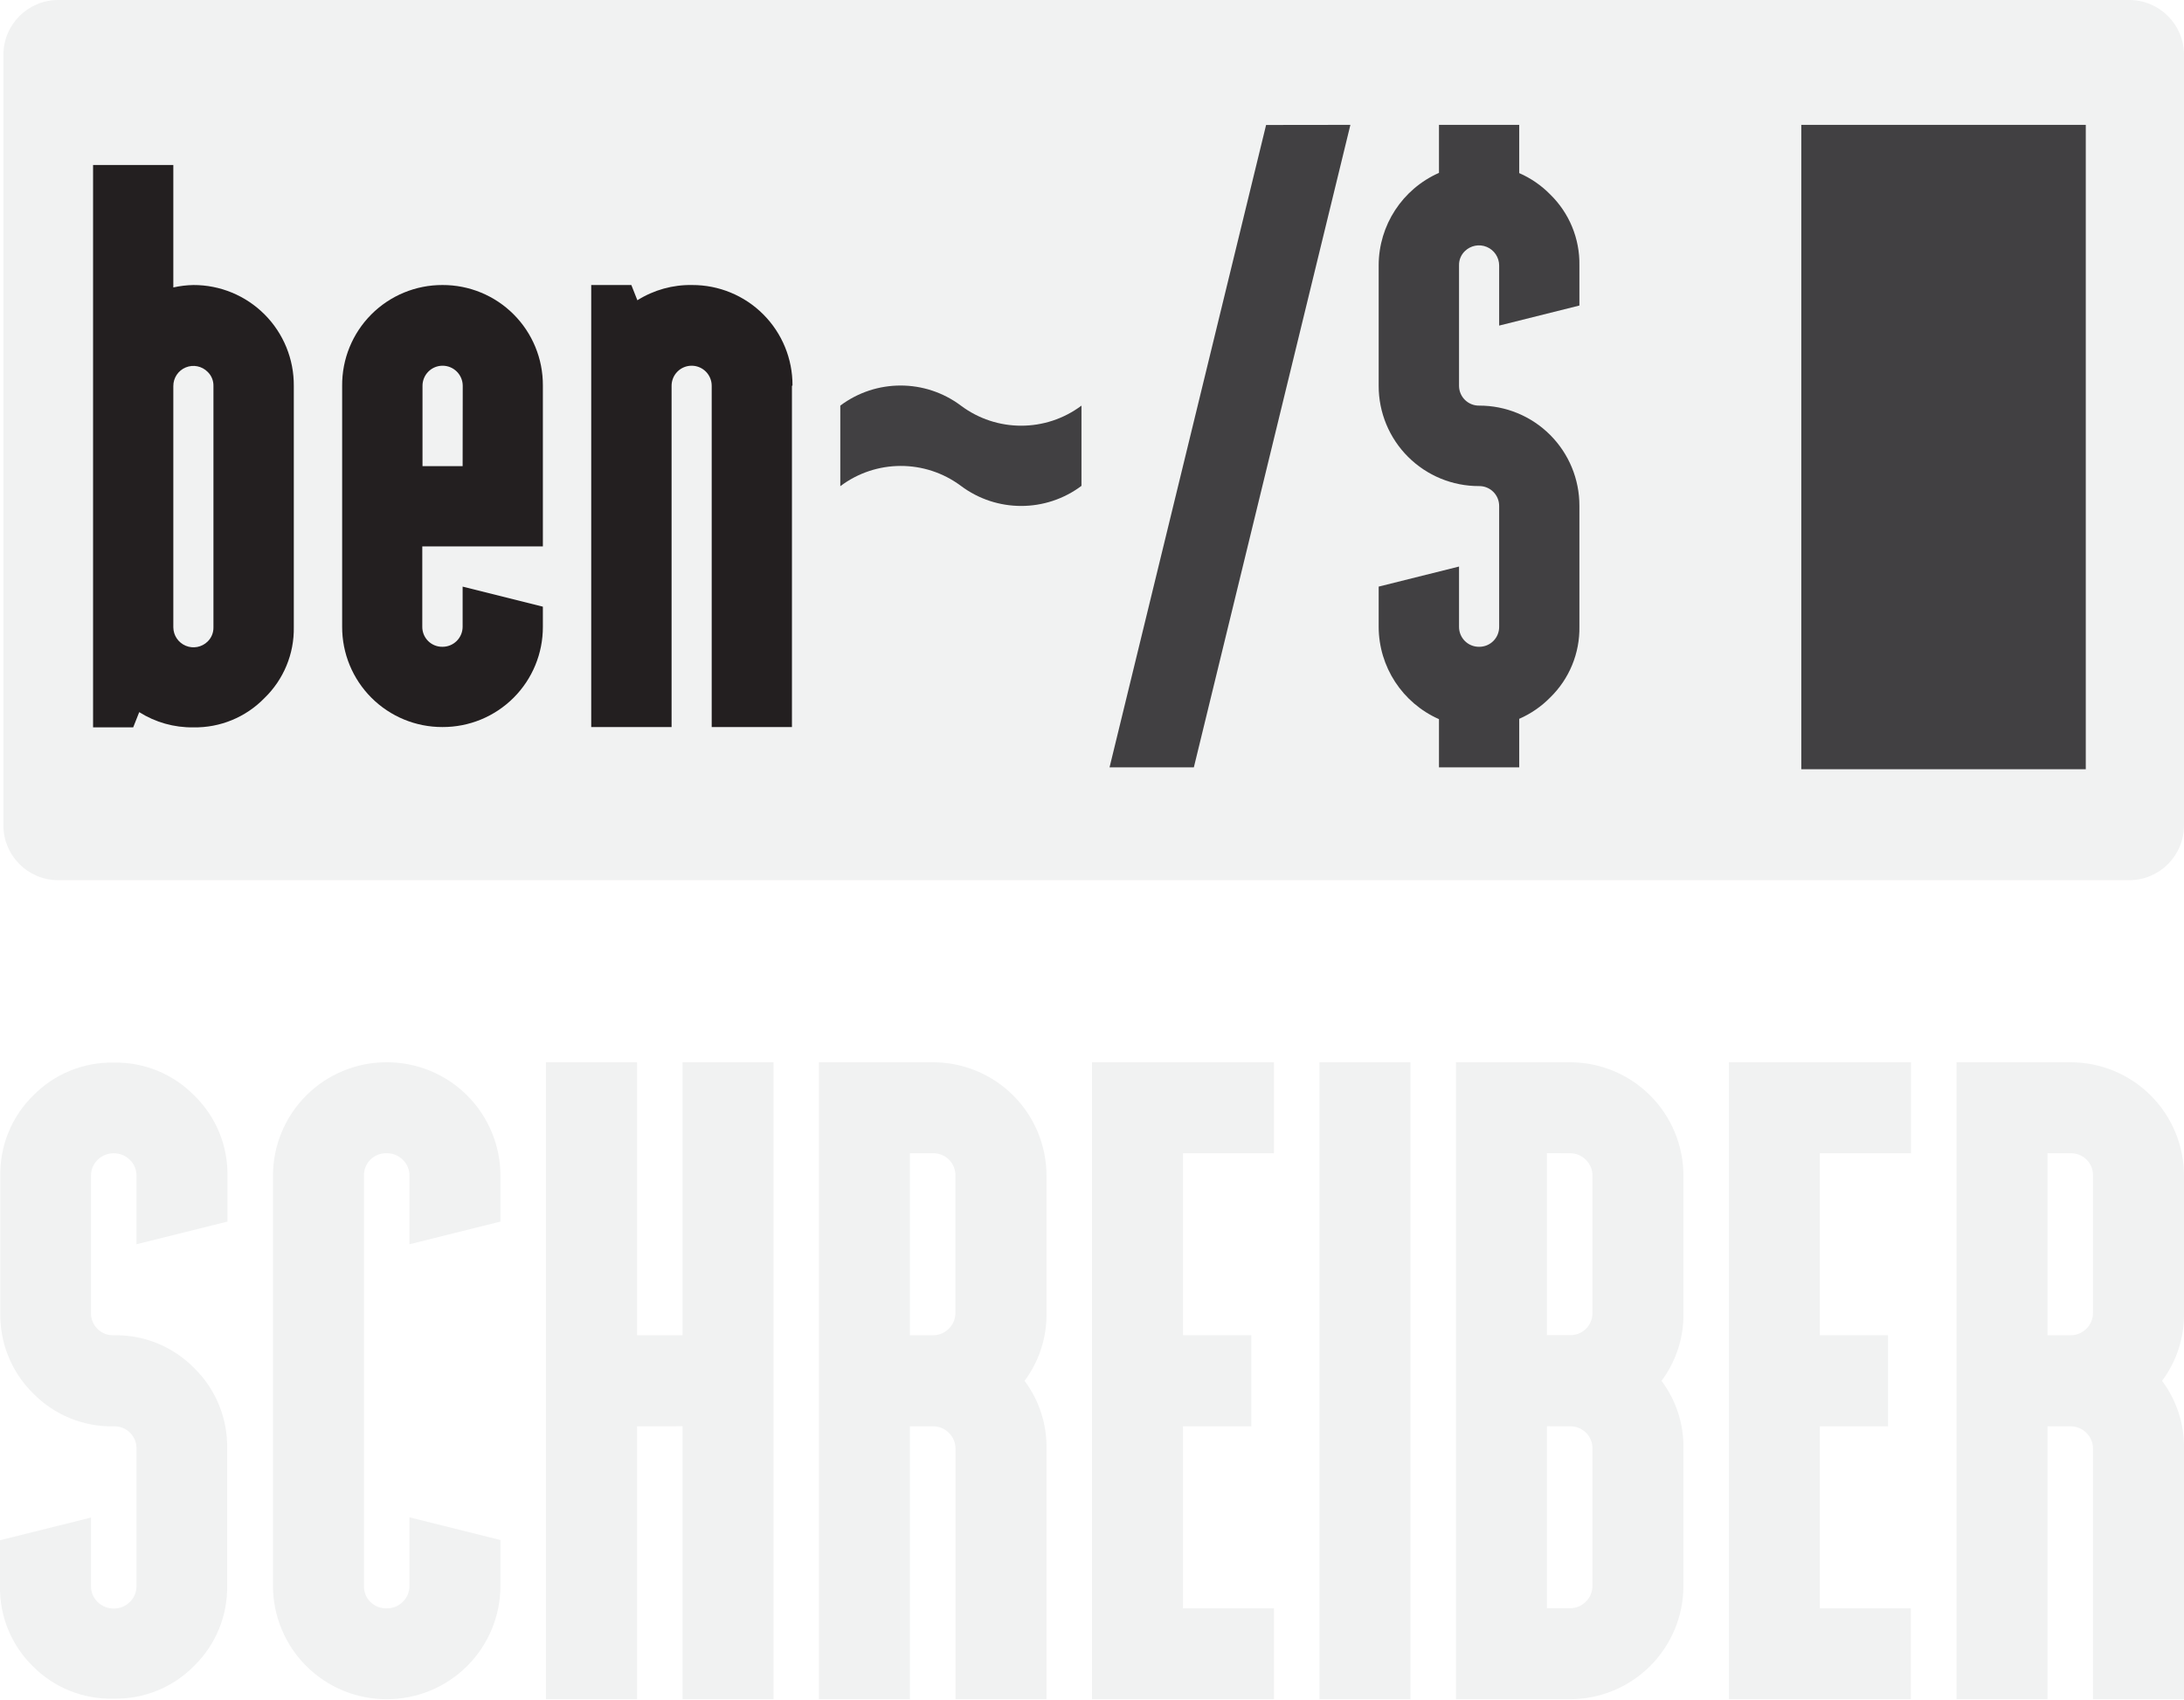
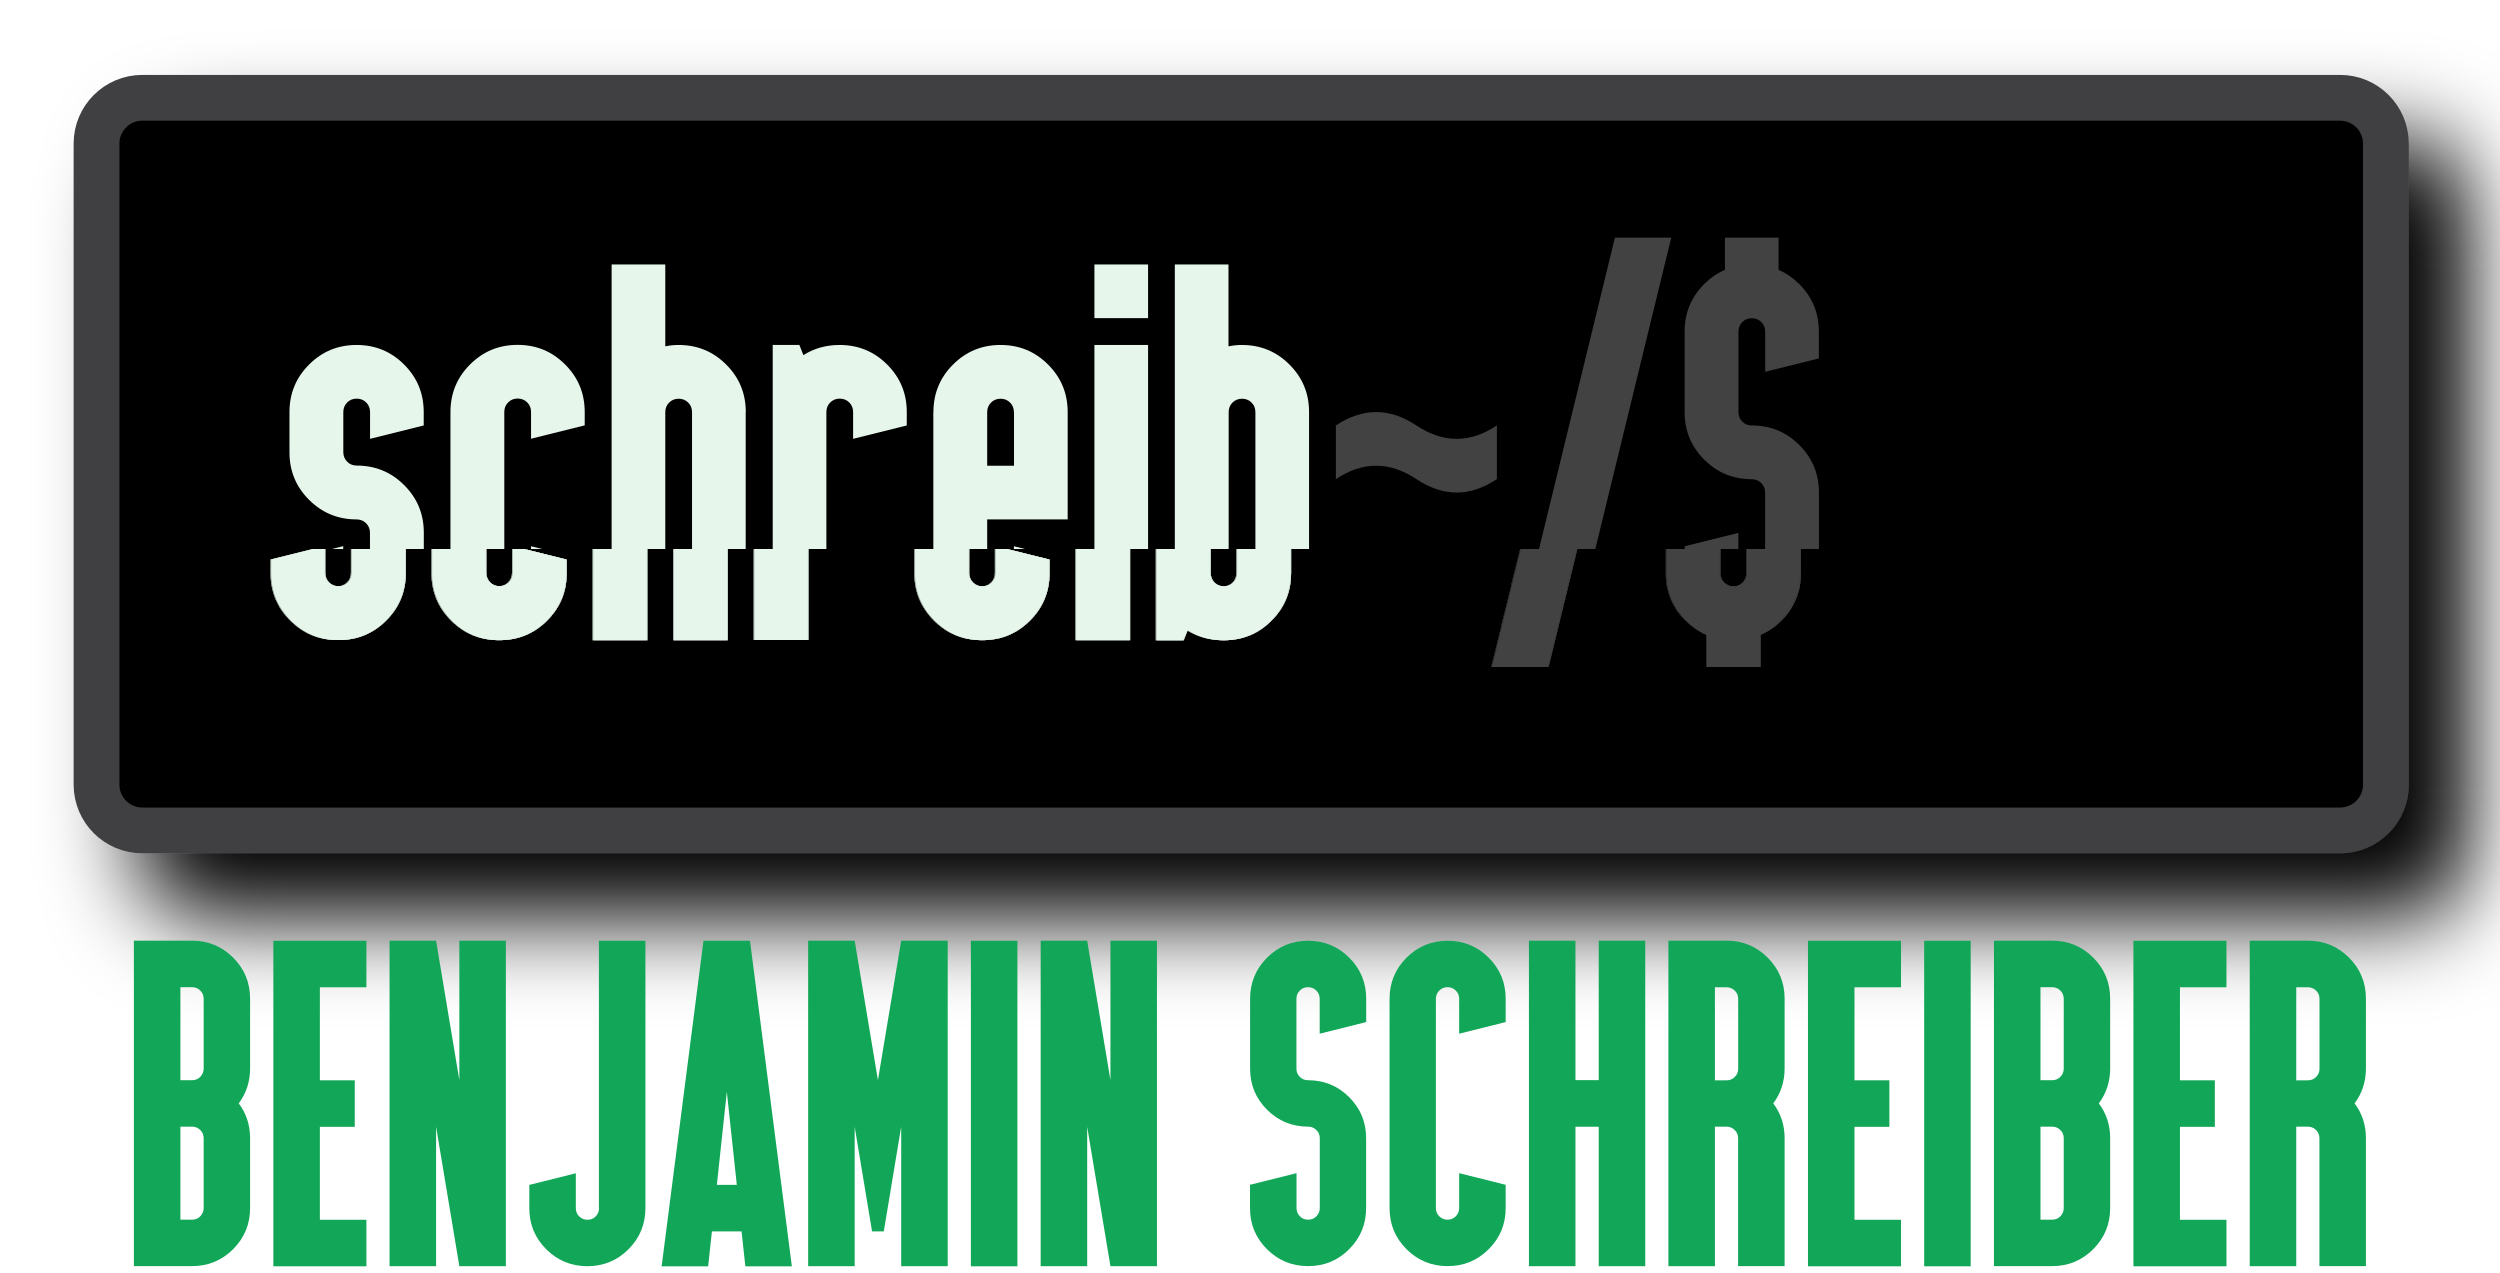
- <svg xmlns="http://www.w3.org/2000/svg" viewBox="0 0 199.22 155.01">
+ <svg xmlns="http://www.w3.org/2000/svg" id="logo" viewBox="0 0 273 139">
  <defs>
    <style>
-       .a {
-         fill: #f1f2f2;
+       .cls-1 {
+         fill: #e6f6eb;
      }

-       .b {
-         fill: #231f20;
+       #text {filter: url(#filter);}
+ 
+       .cls-2 {
+         fill: #000;
+         filter: url(#drop-shadow-1);
+         stroke: #414042;
+         stroke-miterlimit: 10;
+         stroke-width: 5px;
      }

-       .c {
-         fill: #414042;
+       .cls-3 {
+         fill: #12a758;
+       }
+ 
+       .cls-4 {
+           fill:#424242;
      }
    </style>
+     <filter id="drop-shadow-1" filterUnits="userSpaceOnUse">
+       <feOffset dx="7" dy="7" />
+       <feGaussianBlur result="blur" stdDeviation="5" />
+       <feFlood flood-color="#000" flood-opacity="1" />
+       <feComposite in2="blur" operator="in" />
+       <feComposite in="SourceGraphic" />
+     </filter>
+     <filter id="filter">
+       <feFlood flood-color="black" result="black" />
+       <feOffset in="SourceGraphic" dx="-3" dy="0" result="off2a" />
+       <feOffset in="SourceGraphic" dx="-2" dy="0" result="off2b" />
+       <feMerge x="0" width="100%" y="60px" height="65px" result="merge2">
+         <feMergeNode in="black" />
+         <feMergeNode in="comp2" />
+         <feMergeNode in="off2b" />
+         <animate attributeName="y" id="y" dur="5s" values="103px; 104px; 69px; 53px; 42px; 104px; 78px; 89px; 96px; 100px; 67px; 50px; 96px; 66px; 88px; 42px; 13px; 100px; 100px; 104px;" keyTimes="0; 0.055; 0.100; 0.125; 0.159; 0.182; 0.202; 0.236; 0.268; 0.326; 0.357; 0.400; 0.408; 0.461; 0.493; 0.513; 0.548; 0.577; 0.613; 1" repeatCount="indefinite" />
+         <animate attributeName="height" id="h" dur="5s" values="0px; 0px; 0px; 16px; 16px; 12px; 12px; 0px; 0px; 5px; 10px; 22px; 33px; 11px; 0px; 0px; 10px" keyTimes="0; 0.055; 0.100; 0.125; 0.159; 0.182; 0.202; 0.236; 0.268; 0.326; 0.357; 0.400; 0.408; 0.461; 0.493; 0.513;  1" repeatCount="indefinite" />
+       </feMerge>
+       <feMerge>
+         <feMergeNode in="SourceGraphic" />
+         <feMergeNode in="merge2" />
+       </feMerge>
+     </filter>
  </defs>
-   <text />
-   <rect class="a" x="0.31" width="198.91" height="80.29" rx="5" />
-   <path class="a" d="M20.75,107.28v4.15l-8.3,2.07v-6.22a2,2,0,0,0-.6-1.48,2.11,2.11,0,0,0-2.95,0,2,2,0,0,0-.6,1.48v12.45a2,2,0,0,0,2.08,2.07,10,10,0,0,1,7.34,3,10,10,0,0,1,3,7.35v12.45a10,10,0,0,1-3,7.35,10,10,0,0,1-7.34,3A10,10,0,0,1,3,152a10,10,0,0,1-3-7.35v-4.15l8.3-2.07v6.22a2,2,0,0,0,.6,1.48,2.11,2.11,0,0,0,2.95,0,2,2,0,0,0,.6-1.48V132.18a2,2,0,0,0-2.07-2.07,10,10,0,0,1-7.35-3,10,10,0,0,1-3-7.35V107.28a10,10,0,0,1,3-7.35,10,10,0,0,1,7.35-3,10,10,0,0,1,7.34,3A10,10,0,0,1,20.75,107.28Z" />
-   <path class="a" d="M45.65,107.28v4.15l-8.3,2.07v-6.22a2,2,0,0,0-.6-1.48,2,2,0,0,0-1.47-.6,2,2,0,0,0-2.08,2.08v37.35a2,2,0,0,0,2.08,2.08,2,2,0,0,0,1.47-.6,2,2,0,0,0,.6-1.48v-6.22l8.3,2.07v4.15A10.35,10.35,0,0,1,35.28,155,10.35,10.35,0,0,1,24.9,144.63V107.28A10.35,10.35,0,0,1,35.28,96.9a10.35,10.35,0,0,1,10.37,10.38Z" />
-   <path class="a" d="M58.11,130.11V155H49.8V96.9h8.31v24.9h4.15V96.9h8.3V155h-8.3v-24.9Z" />
-   <path class="a" d="M83,130.11V155h-8.3V96.9H85.08a10.35,10.35,0,0,1,10.38,10.38v12.45a10.11,10.11,0,0,1-2,6.23,10.06,10.06,0,0,1,2,6.22V155h-8.3V132.18a2,2,0,0,0-.6-1.47,2,2,0,0,0-1.48-.6Zm0-24.91v16.6h2.07a2,2,0,0,0,1.48-.6,2,2,0,0,0,.6-1.47V107.28a2,2,0,0,0-2.08-2.08Z" />
-   <path class="a" d="M107.91,146.71h8.3V155H99.61V96.9h16.6v8.3h-8.3v16.6h6.23v8.31h-6.23Z" />
-   <path class="a" d="M128.66,96.9V155h-8.3V96.9Z" />
-   <path class="a" d="M132.81,155V96.9h10.38a10.35,10.35,0,0,1,10.37,10.38v12.45a10.05,10.05,0,0,1-2,6.23,10,10,0,0,1,2,6.22v12.45A10.35,10.35,0,0,1,143.19,155Zm8.3-49.81v16.6h2.08a2,2,0,0,0,2.07-2.07V107.28a2,2,0,0,0-.6-1.48,2,2,0,0,0-1.47-.6Zm0,24.91v16.6h2.08a2,2,0,0,0,1.47-.6,2,2,0,0,0,.6-1.48V132.18a2,2,0,0,0-2.07-2.07Z" />
-   <path class="a" d="M166,146.71h8.3V155H157.71V96.9h16.61v8.3H166v16.6h6.22v8.31H166Z" />
-   <path class="a" d="M186.77,130.11V155h-8.3V96.9h10.37a10.35,10.35,0,0,1,10.38,10.38v12.45a10.11,10.11,0,0,1-2,6.23,10.06,10.06,0,0,1,2,6.22V155h-8.3V132.18a2,2,0,0,0-.6-1.47,2,2,0,0,0-1.48-.6Zm0-24.91v16.6h2.07a2,2,0,0,0,1.48-.6,2,2,0,0,0,.6-1.47V107.28a2,2,0,0,0-2.08-2.08Z" />
-   <path class="b" d="M15.81,26.22A9.16,9.16,0,0,1,17.64,26,9.13,9.13,0,0,1,26.8,35.2v22a8.79,8.79,0,0,1-2.68,6.48,8.82,8.82,0,0,1-6.48,2.67,9,9,0,0,1-4.94-1.39l-.55,1.39H8.49V15.05h7.32Zm3.66,9a1.73,1.73,0,0,0-.53-1.3,1.83,1.83,0,0,0-3.13,1.3v22a1.84,1.84,0,0,0,3.13,1.3,1.76,1.76,0,0,0,.53-1.3Z" />
-   <path class="b" d="M31.21,35.2A9.12,9.12,0,0,1,40.36,26a9.12,9.12,0,0,1,9.16,9.16V49.84h-11v7.33A1.81,1.81,0,0,0,40.36,59a1.83,1.83,0,0,0,1.84-1.83V53.51l7.32,1.83v1.83a9.12,9.12,0,0,1-9.16,9.15,9.12,9.12,0,0,1-9.15-9.15Zm11,0a1.84,1.84,0,0,0-1.84-1.84,1.83,1.83,0,0,0-1.83,1.84v7.32H42.2Z" />
-   <path class="b" d="M72.24,35.2V66.32H64.92V35.2a1.83,1.83,0,0,0-1.83-1.84,1.83,1.83,0,0,0-1.83,1.84V66.32H53.93V26h3.66l.55,1.39a9.06,9.06,0,0,1,5-1.39,9.12,9.12,0,0,1,9.15,9.16Z" />
-   <path class="c" d="M76.65,44.35V37a9.17,9.17,0,0,1,11,0,9.17,9.17,0,0,0,11,0v7.32a9.17,9.17,0,0,1-11,0A9.17,9.17,0,0,0,76.65,44.35Z" />
-   <path class="c" d="M123.18,11.39,108.9,70h-7.69l14.28-58.6Z" />
-   <path class="c" d="M131.26,15.79v-4.4h7.32v4.4a9,9,0,0,1,2.82,1.94,8.82,8.82,0,0,1,2.67,6.48v3.66l-7.32,1.83V24.21a1.84,1.84,0,0,0-3.13-1.3,1.74,1.74,0,0,0-.53,1.3v11A1.81,1.81,0,0,0,134.92,37a9.12,9.12,0,0,1,9.15,9.15v11a8.82,8.82,0,0,1-2.67,6.48,9,9,0,0,1-2.82,1.94V70h-7.32v-4.4a9.23,9.23,0,0,1-5.5-8.42V53.51l7.33-1.83v5.49A1.81,1.81,0,0,0,134.92,59a1.81,1.81,0,0,0,1.83-1.83v-11a1.81,1.81,0,0,0-1.83-1.83,9.13,9.13,0,0,1-9.16-9.15v-11a9.23,9.23,0,0,1,5.5-8.42Z" />
-   <rect class="c" x="164.31" y="11.39" width="25.95" height="58.78">
-     <animate attributeName="fill" values="#414042;transparent" begin="0s" dur="2s" calcMode="discrete" repeatCount="indefinite" />
+   <rect id="container" class="cls-2" x="10.54" y="10.68" width="250" height="80" rx="5" ry="5" />
+   <g id="text">
+     <path class="cls-1" d="M46.27,45v1.46l-5.86,1.46v-2.93c0-.41-.14-.76-.42-1.04-.28-.28-.63-.42-1.04-.42s-.76,.14-1.04,.42-.42,.63-.42,1.04v4.39c0,.41,.14,.76,.42,1.04,.28,.28,.63,.42,1.04,.42,2.03,0,3.76,.71,5.19,2.14,1.43,1.43,2.14,3.15,2.14,5.19v4.39c0,2.03-.71,3.76-2.14,5.19s-3.15,2.14-5.19,2.14-3.76-.71-5.19-2.14c-1.43-1.43-2.14-3.15-2.14-5.19v-1.46l5.86-1.46v2.93c0,.41,.14,.76,.42,1.04,.28,.28,.63,.42,1.04,.42s.76-.14,1.04-.42,.42-.63,.42-1.04v-4.39c0-.41-.14-.76-.42-1.04-.28-.28-.63-.42-1.04-.42-2.03,0-3.76-.71-5.19-2.14-1.43-1.43-2.14-3.15-2.14-5.19v-4.39c0-2.03,.71-3.76,2.14-5.19s3.15-2.14,5.19-2.14,3.76,.71,5.19,2.14c1.43,1.43,2.14,3.15,2.14,5.19Z" />
+     <path class="cls-1" d="M57.99,62.58v-2.93l5.86,1.46v1.46c0,2.03-.71,3.76-2.14,5.19s-3.15,2.14-5.19,2.14-3.76-.71-5.19-2.14c-1.43-1.43-2.14-3.15-2.14-5.19v-17.58c0-2.03,.71-3.76,2.14-5.19s3.15-2.14,5.19-2.14,3.76,.71,5.19,2.14c1.43,1.43,2.14,3.15,2.14,5.19v1.46l-5.86,1.46v-2.93c0-.41-.14-.76-.42-1.04-.28-.28-.63-.42-1.04-.42s-.76,.14-1.04,.42-.42,.63-.42,1.04v17.58c0,.41,.14,.76,.42,1.04,.28,.28,.63,.42,1.04,.42s.76-.14,1.04-.42,.42-.63,.42-1.04Z" />
+     <path class="cls-1" d="M81.43,45v24.9h-5.86v-24.9c0-.41-.14-.76-.42-1.04-.28-.28-.63-.42-1.04-.42s-.76,.14-1.04,.42-.42,.63-.42,1.04v24.9h-5.86V28.88h5.86v8.94c.47-.1,.96-.15,1.46-.15,2.03,0,3.76,.71,5.19,2.14,1.43,1.43,2.14,3.15,2.14,5.19Z" />
+     <path class="cls-1" d="M84.36,37.67h2.93l.44,1.11c1.17-.74,2.49-1.11,3.96-1.11,2.03,0,3.76,.71,5.19,2.14,1.43,1.43,2.14,3.15,2.14,5.19v1.46l-5.86,1.46v-2.93c0-.41-.14-.76-.42-1.04-.28-.28-.63-.42-1.04-.42s-.76,.14-1.04,.42-.42,.63-.42,1.04v24.9h-5.86V37.67Z" />
+     <path class="cls-1" d="M101.93,45c0-2.03,.71-3.76,2.14-5.19s3.15-2.14,5.19-2.14,3.76,.71,5.19,2.14c1.43,1.43,2.14,3.15,2.14,5.19v11.72h-8.79v5.86c0,.41,.14,.76,.42,1.04,.28,.28,.63,.42,1.04,.42s.76-.14,1.04-.42,.42-.63,.42-1.04v-2.93l5.86,1.46v1.46c0,2.03-.71,3.76-2.14,5.19s-3.15,2.14-5.19,2.14-3.76-.71-5.19-2.14c-1.43-1.43-2.14-3.15-2.14-5.19v-17.58Zm8.79,0c0-.41-.14-.76-.42-1.04-.28-.28-.63-.42-1.04-.42s-.76,.14-1.04,.42-.42,.63-.42,1.04v5.86h2.93v-5.86Z" />
+     <path class="cls-1" d="M119.51,34.74v-5.86h5.86v5.86h-5.86Zm5.86,2.93v32.23h-5.86V37.67h5.86Z" />
+     <path class="cls-1" d="M134.16,37.82c.47-.1,.96-.15,1.46-.15,2.03,0,3.76,.71,5.19,2.14,1.43,1.43,2.14,3.15,2.14,5.19v17.58c0,2.03-.71,3.76-2.14,5.19-1.43,1.43-3.15,2.14-5.19,2.14-1.46,0-2.78-.37-3.96-1.11l-.44,1.11h-2.93V28.88h5.86v8.94Zm2.93,7.18c0-.41-.14-.76-.42-1.04-.28-.28-.63-.42-1.04-.42s-.76,.14-1.04,.42c-.28,.28-.42,.63-.42,1.04v17.58c0,.41,.14,.76,.42,1.04,.28,.28,.63,.42,1.04,.42s.76-.14,1.04-.42c.28-.28,.42-.63,.42-1.04v-17.58Z" />
+     <g id="path">
+       <path class="cls-4" d="M145.88,52.32v-5.86c2.93-1.95,5.86-1.95,8.79,0,2.93,1.95,5.86,1.95,8.79,0v5.86c-2.93,1.95-5.86,1.95-8.79,0-2.93-1.95-5.86-1.95-8.79,0Z" />
+       <path class="cls-4" d="M182.5,25.95l-11.43,46.88h-6.15l11.43-46.88h6.15Z" />
+       <path class="cls-4" d="M188.36,29.47v-3.52h5.86v3.52c.82,.35,1.57,.87,2.26,1.55,1.43,1.43,2.14,3.15,2.14,5.19v2.93l-5.86,1.46v-4.39c0-.41-.14-.76-.42-1.04-.28-.28-.63-.42-1.04-.42s-.76,.14-1.04,.42c-.28,.28-.42,.63-.42,1.04v8.79c0,.41,.14,.76,.42,1.04,.28,.28,.63,.42,1.04,.42,2.03,0,3.76,.71,5.19,2.14,1.43,1.43,2.14,3.15,2.14,5.19v8.79c0,2.03-.71,3.76-2.14,5.19-.68,.68-1.44,1.2-2.26,1.55v3.52h-5.86v-3.52c-.82-.35-1.57-.87-2.26-1.55-1.43-1.43-2.14-3.15-2.14-5.19v-2.93l5.86-1.46v4.39c0,.41,.14,.76,.42,1.04,.28,.28,.63,.42,1.04,.42s.76-.14,1.04-.42c.28-.28,.42-.63,.42-1.04v-8.79c0-.41-.14-.76-.42-1.04-.28-.28-.63-.42-1.04-.42-2.03,0-3.76-.71-5.19-2.14-1.43-1.43-2.14-3.15-2.14-5.19v-8.79c0-2.03,.71-3.76,2.14-5.19,.68-.68,1.44-1.2,2.26-1.55Z" />
+     </g>
+   </g>
+   <g id="subtext">
+     <path class="cls-3" d="M14.62,138.27v-35.55h6.35c1.76,0,3.26,.62,4.49,1.85,1.24,1.24,1.85,2.73,1.85,4.49v7.62c0,1.44-.42,2.71-1.24,3.81,.83,1.1,1.24,2.37,1.24,3.81v7.62c0,1.76-.62,3.26-1.85,4.49s-2.73,1.85-4.49,1.85h-6.35Zm5.08-30.47v10.16h1.27c.36,0,.66-.12,.9-.37s.37-.55,.37-.9v-7.62c0-.36-.12-.66-.37-.9-.25-.25-.55-.37-.9-.37h-1.27Zm0,15.23v10.16h1.27c.36,0,.66-.12,.9-.37s.37-.55,.37-.9v-7.62c0-.36-.12-.66-.37-.9-.25-.25-.55-.37-.9-.37h-1.27Z" />
+     <path class="cls-3" d="M34.93,133.2h5.08v5.08h-10.16v-35.55h10.16v5.08h-5.08v10.16h3.81v5.08h-3.81v10.16Z" />
+     <path class="cls-3" d="M47.62,123.04v15.23h-5.08v-35.55h5.08l2.54,15.23v-15.23h5.08v35.55h-5.08l-2.54-15.23Z" />
+     <path class="cls-3" d="M65.4,131.93v-29.2h5.08v29.2c0,1.76-.62,3.26-1.85,4.49s-2.73,1.85-4.49,1.85-3.26-.62-4.49-1.85c-1.24-1.24-1.85-2.73-1.85-4.49v-2.54l5.08-1.27v3.81c0,.36,.12,.66,.37,.9,.25,.25,.55,.37,.9,.37s.66-.12,.9-.37,.37-.55,.37-.9Z" />
+     <path class="cls-3" d="M77.74,134.47l-.41,3.81h-5.08l4.57-35.55h5.08l4.57,35.55h-5.08l-.41-3.81h-3.25Zm2.72-5.08l-1.09-10.16-1.09,10.16h2.18Z" />
+     <path class="cls-3" d="M95.23,134.47l-1.9-11.43v15.23h-5.08v-35.55h5.08l2.54,15.23,2.54-15.23h5.08v35.55h-5.08v-15.23l-1.9,11.43h-1.27Z" />
+     <path class="cls-3" d="M111.1,102.73v35.55h-5.08v-35.55h5.08Z" />
+     <path class="cls-3" d="M118.72,123.04v15.23h-5.08v-35.55h5.08l2.54,15.23v-15.23h5.08v35.55h-5.08l-2.54-15.23Z" />
+     <path class="cls-3" d="M149.19,109.07v2.54l-5.08,1.27v-3.81c0-.36-.12-.66-.37-.9-.25-.25-.55-.37-.9-.37s-.66,.12-.9,.37c-.25,.25-.37,.55-.37,.9v7.62c0,.36,.12,.66,.37,.9,.24,.25,.54,.37,.9,.37,1.76,0,3.26,.62,4.49,1.85,1.24,1.24,1.85,2.73,1.85,4.49v7.62c0,1.76-.62,3.26-1.85,4.49-1.23,1.24-2.73,1.85-4.49,1.85s-3.26-.62-4.49-1.85c-1.24-1.24-1.85-2.73-1.85-4.49v-2.54l5.08-1.27v3.81c0,.36,.12,.66,.37,.9,.24,.25,.54,.37,.9,.37s.66-.12,.9-.37c.24-.25,.37-.55,.37-.9v-7.62c0-.36-.12-.66-.37-.9-.25-.25-.55-.37-.9-.37-1.76,0-3.26-.62-4.49-1.85-1.24-1.24-1.85-2.73-1.85-4.49v-7.62c0-1.76,.62-3.26,1.85-4.49,1.24-1.24,2.73-1.85,4.49-1.85s3.26,.62,4.49,1.85c1.24,1.24,1.85,2.73,1.85,4.49Z" />
+     <path class="cls-3" d="M164.42,109.07v2.54l-5.08,1.27v-3.81c0-.36-.12-.66-.37-.9-.25-.25-.55-.37-.9-.37s-.66,.12-.9,.37c-.25,.25-.37,.55-.37,.9v22.85c0,.36,.12,.66,.37,.9,.25,.25,.55,.37,.9,.37s.66-.12,.9-.37c.25-.25,.37-.55,.37-.9v-3.81l5.08,1.27v2.54c0,1.76-.62,3.26-1.85,4.49-1.24,1.24-2.73,1.85-4.49,1.85s-3.26-.62-4.49-1.85c-1.24-1.24-1.85-2.73-1.85-4.49v-22.85c0-1.76,.62-3.26,1.85-4.49,1.24-1.24,2.73-1.85,4.49-1.85s3.26,.62,4.49,1.85c1.24,1.24,1.85,2.73,1.85,4.49Z" />
+     <path class="cls-3" d="M172.04,123.04v15.23h-5.08v-35.55h5.08v15.23h2.54v-15.23h5.08v35.55h-5.08v-15.23h-2.54Z" />
+     <path class="cls-3" d="M187.27,123.04v15.23h-5.08v-35.55h6.35c1.76,0,3.26,.62,4.49,1.85,1.24,1.24,1.85,2.73,1.85,4.49v7.62c0,1.44-.42,2.71-1.24,3.81,.83,1.1,1.24,2.37,1.24,3.81v13.96h-5.08v-13.96c0-.36-.12-.66-.37-.9-.25-.25-.55-.37-.9-.37h-1.27Zm0-15.23v10.16h1.27c.36,0,.66-.12,.9-.37,.25-.25,.37-.55,.37-.9v-7.62c0-.36-.12-.66-.37-.9-.25-.25-.55-.37-.9-.37h-1.27Z" />
+     <path class="cls-3" d="M202.51,133.2h5.08v5.08h-10.16v-35.55h10.16v5.08h-5.08v10.16h3.81v5.08h-3.81v10.16Z" />
+     <path class="cls-3" d="M215.2,102.73v35.55h-5.08v-35.55h5.08Z" />
+     <path class="cls-3" d="M217.74,138.27v-35.55h6.35c1.76,0,3.26,.62,4.49,1.85,1.24,1.24,1.85,2.73,1.85,4.49v7.62c0,1.44-.42,2.71-1.24,3.81,.83,1.1,1.24,2.37,1.24,3.81v7.62c0,1.76-.62,3.26-1.85,4.49-1.24,1.24-2.73,1.85-4.49,1.85h-6.35Zm5.08-30.47v10.16h1.27c.36,0,.66-.12,.9-.37,.25-.25,.37-.55,.37-.9v-7.62c0-.36-.12-.66-.37-.9-.25-.25-.55-.37-.9-.37h-1.27Zm0,15.23v10.16h1.27c.36,0,.66-.12,.9-.37,.25-.25,.37-.55,.37-.9v-7.62c0-.36-.12-.66-.37-.9-.25-.25-.55-.37-.9-.37h-1.27Z" />
+     <path class="cls-3" d="M238.05,133.2h5.08v5.08h-10.16v-35.55h10.16v5.08h-5.08v10.16h3.81v5.08h-3.81v10.16Z" />
+     <path class="cls-3" d="M250.75,123.04v15.23h-5.08v-35.55h6.35c1.76,0,3.26,.62,4.49,1.85,1.24,1.24,1.85,2.73,1.85,4.49v7.62c0,1.44-.42,2.71-1.24,3.81,.83,1.1,1.24,2.37,1.24,3.81v13.96h-5.08v-13.96c0-.36-.12-.66-.37-.9-.25-.25-.55-.37-.9-.37h-1.27Zm0-15.23v10.16h1.27c.36,0,.66-.12,.9-.37,.25-.25,.37-.55,.37-.9v-7.62c0-.36-.12-.66-.37-.9-.25-.25-.55-.37-.9-.37h-1.27Z" />
+   </g>
+   <rect id="blink" x="216.23" y="26.24" width="20.69" height="46.88">
+     <animate attributeName="fill" values="#e6f6eb;transparent" begin="0s" dur="2s" calcMode="discrete" repeatCount="indefinite" />
  </rect>
-   <text />
</svg>
